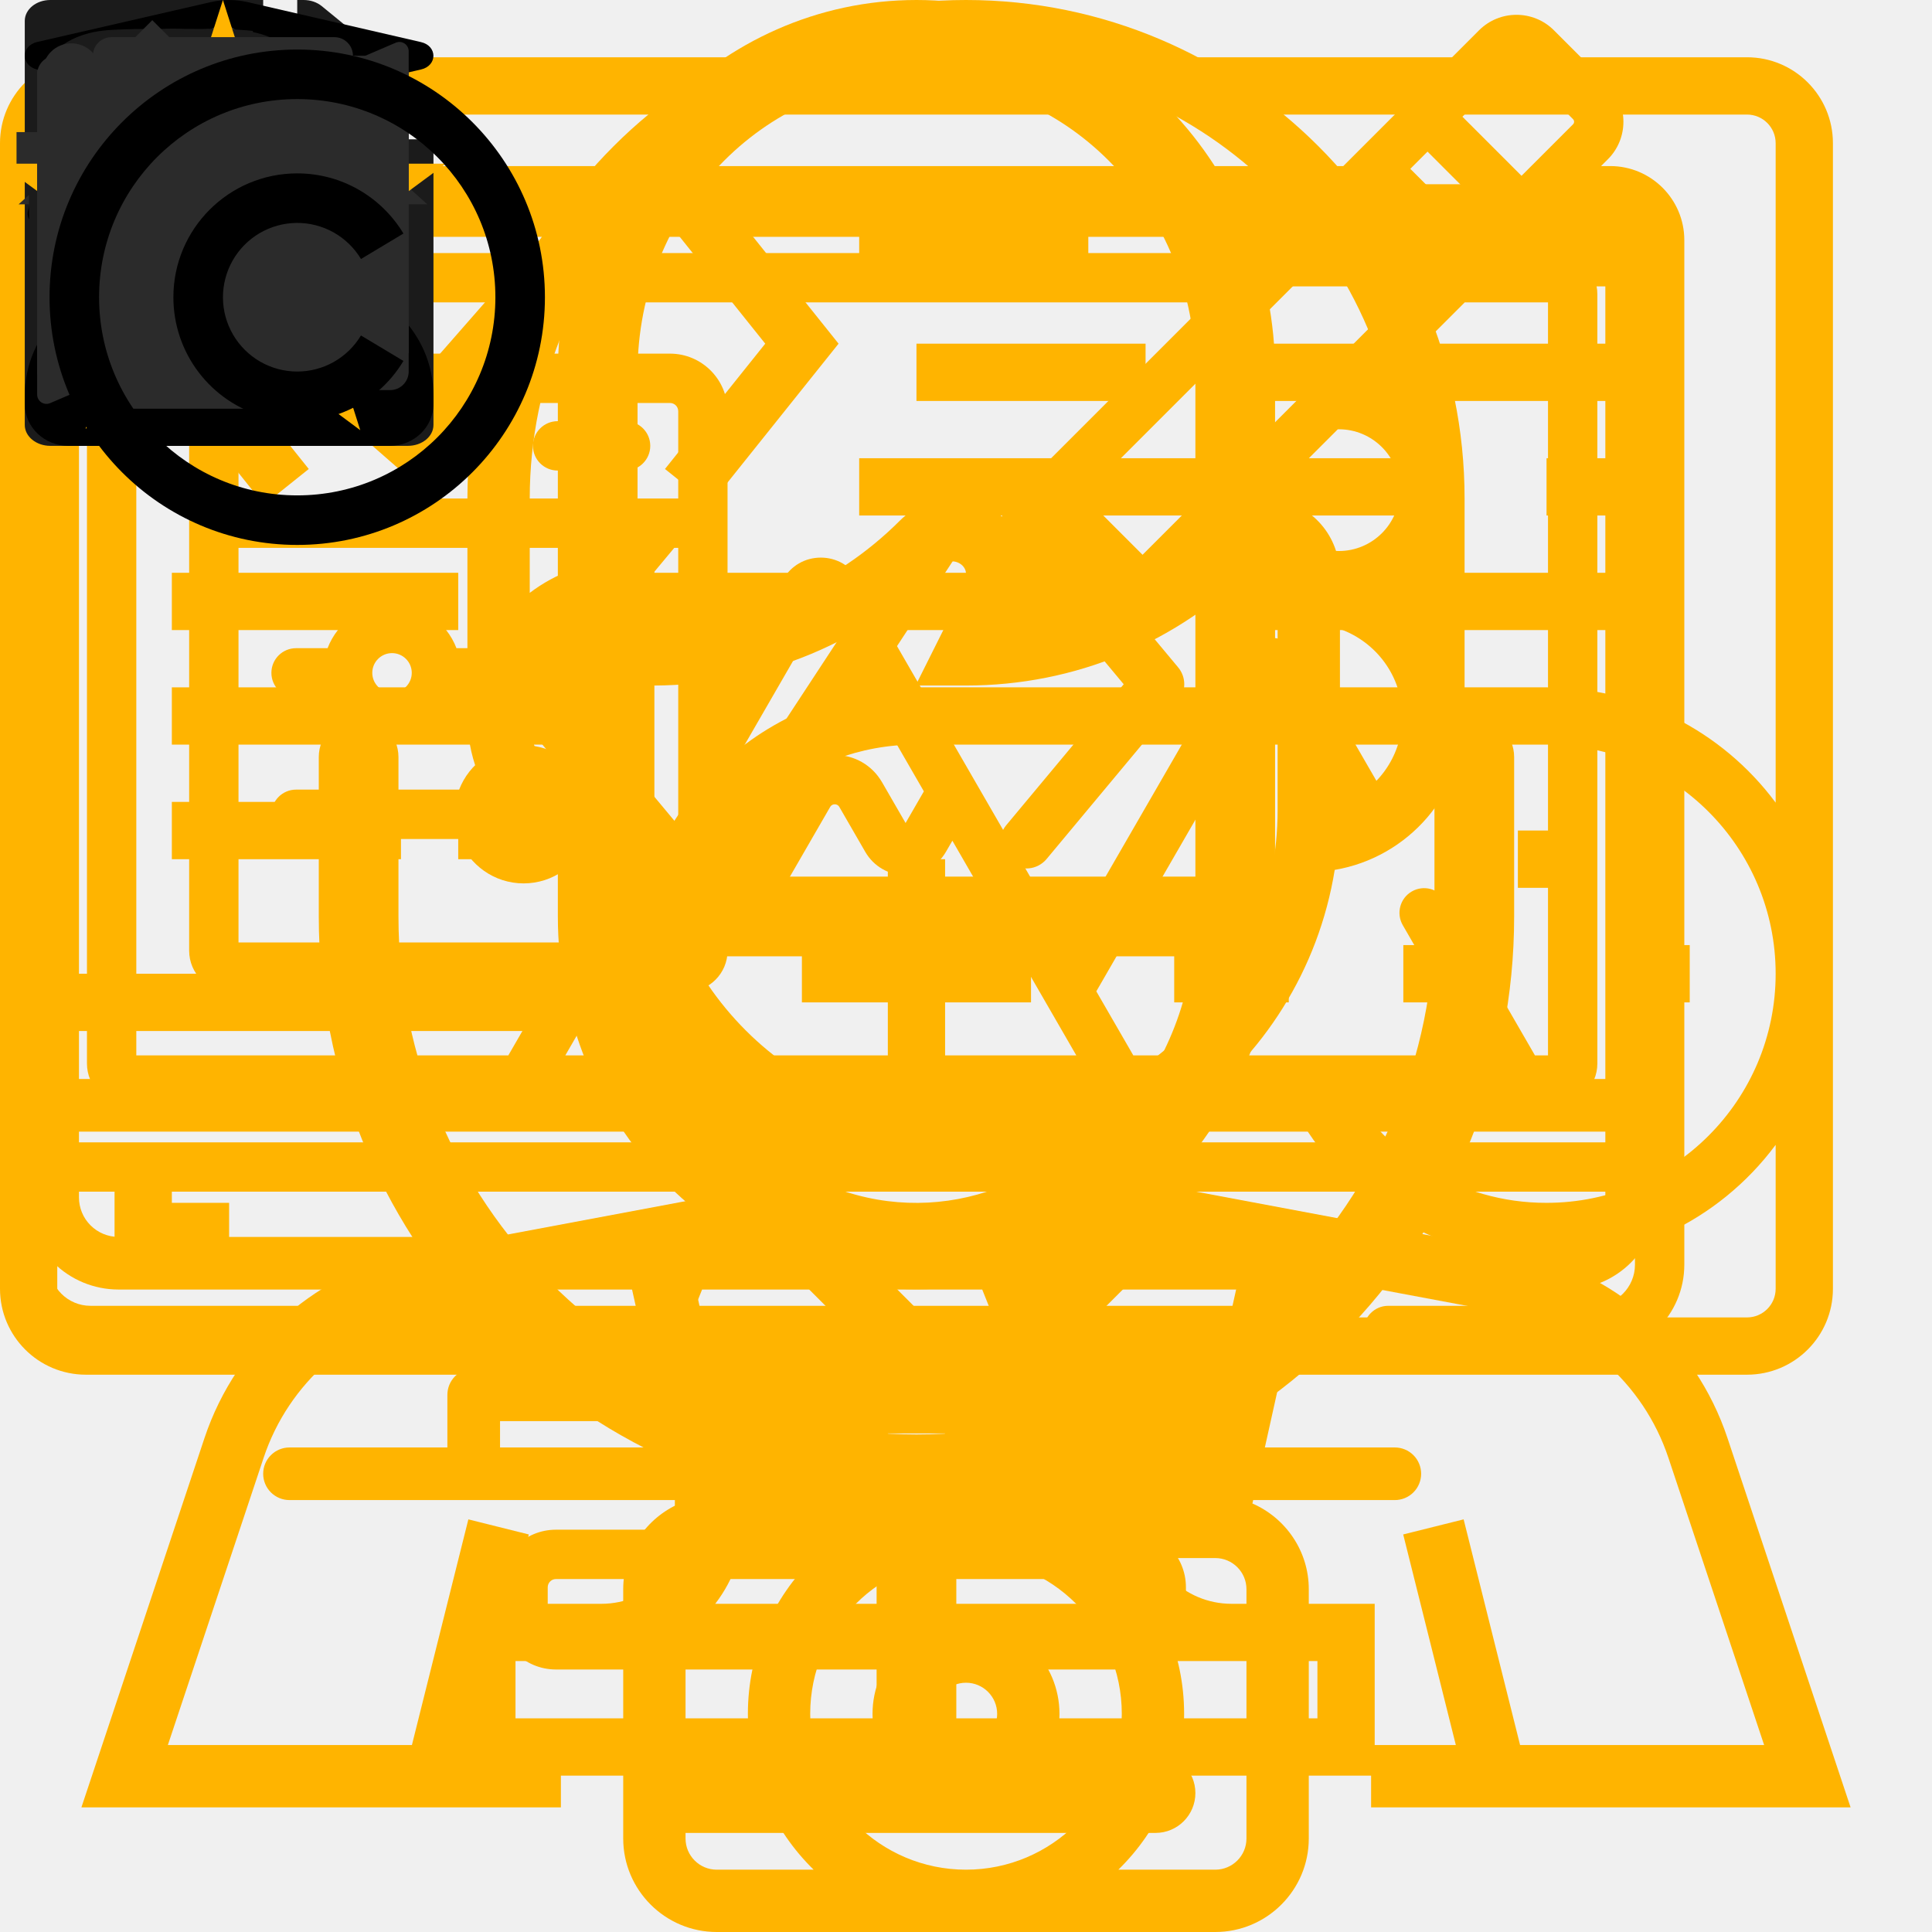
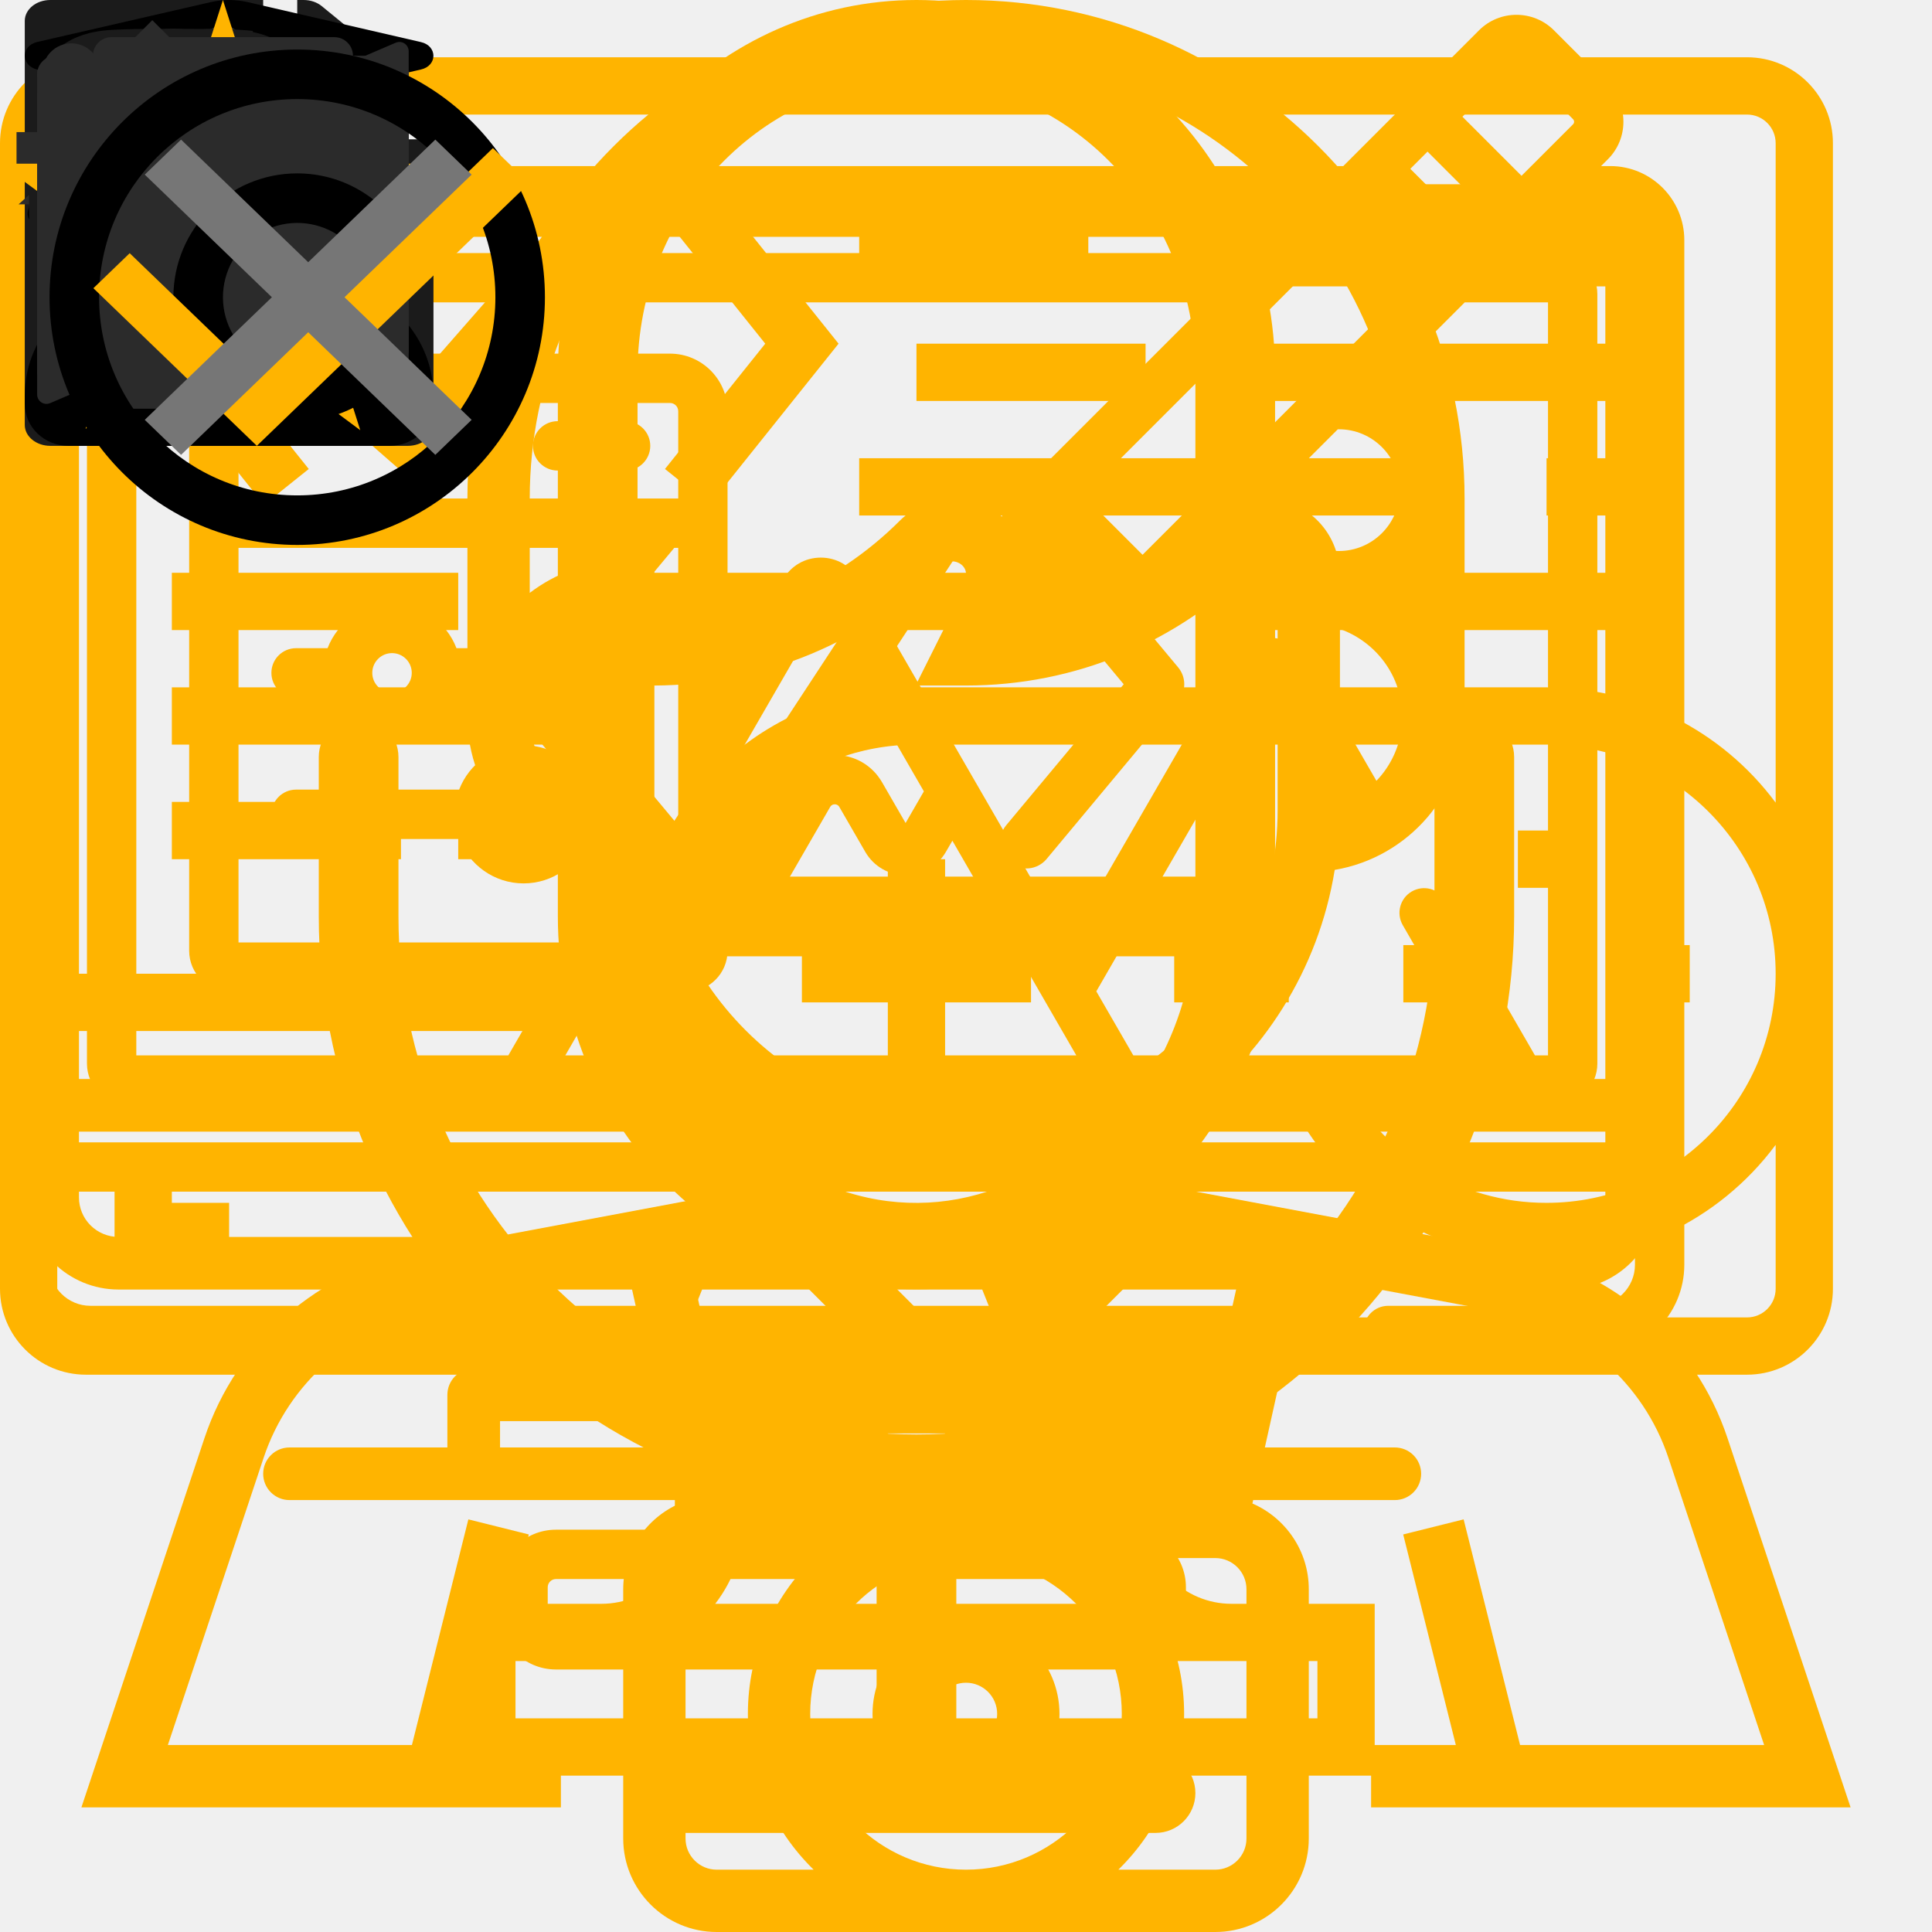
<svg xmlns="http://www.w3.org/2000/svg" width="78" height="78" viewBox="0 0 78 78" fill="none">
  <g id="photographer">
    <path d="M55.355 72.968H74.713L69.743 58.058C68.444 54.16 65.127 51.269 61.088 50.511L47.806 48.02V44.947C50.988 42.651 53.234 39.154 53.886 35.12C56.855 34.618 59.129 32.045 59.129 28.936V20.129C59.129 9.03 50.099 0 39 0C27.901 0 18.871 9.03 18.871 20.129V28.936C18.871 32.042 21.134 34.63 24.098 35.136C24.753 39.17 27.011 42.671 30.194 44.966V48.022L16.911 50.513C12.873 51.27 9.555 54.161 8.255 58.06L3.287 72.968H22.645V70.452H19.224L21.349 61.95L18.909 61.341L16.63 70.452H6.777L10.643 58.855C11.653 55.823 14.234 53.573 17.375 52.983L25.389 51.481L27.438 60.7C26.1 61.282 25.161 62.613 25.161 64.161V74.226C25.161 76.307 26.855 78 28.936 78H49.065C51.145 78 52.839 76.307 52.839 74.226V64.161C52.839 62.613 51.9 61.282 50.563 60.7L52.612 51.481L60.626 52.983C63.768 53.573 66.347 55.823 67.358 58.855L71.223 70.452H61.37L59.091 61.341L56.651 61.95L58.776 70.452H55.355V72.968ZM50.138 51.017L48.4 58.835L47.531 55.355H42.037L46.969 50.423L50.138 51.017ZM46.195 60.387H31.805L32.434 57.871H45.566L46.195 60.387ZM39 54.834L32.71 48.544V46.423C34.627 47.306 36.754 47.806 39 47.806C41.247 47.806 43.373 47.3 45.29 46.416V48.544L39 54.834ZM54.097 32.478V25.394C55.557 25.915 56.613 27.299 56.613 28.937C56.613 30.575 55.557 31.957 54.097 32.478ZM23.903 32.495C22.439 31.975 21.387 30.576 21.387 28.936C21.387 27.295 22.439 25.896 23.903 25.376V32.495ZM21.387 23.936V20.129C21.387 10.417 29.288 2.516 39 2.516C48.712 2.516 56.613 10.417 56.613 20.129V23.936C55.868 23.372 55.008 22.956 54.057 22.768C53.859 21.283 52.599 20.129 51.06 20.129C50.261 20.129 49.478 20.454 48.849 21.083C46.725 23.207 44.032 24.562 41.116 25.003L41.197 24.842C41.406 24.422 41.516 23.952 41.516 23.483V23.166C41.516 21.491 40.154 20.129 38.479 20.129C37.68 20.129 36.898 20.454 36.332 21.018C33.681 23.668 30.165 25.137 26.419 25.161V22.645H25.161C23.74 22.645 22.441 23.137 21.387 23.936ZM26.419 32.71V27.677C30.837 27.654 34.986 25.922 38.109 22.799C38.413 22.494 39 22.742 39 23.166V23.483C39 23.564 38.981 23.644 38.945 23.717L36.965 27.677H39C43.393 27.677 47.522 25.968 50.69 22.799C50.994 22.494 51.581 22.742 51.581 23.166V32.71C51.581 39.647 45.937 45.29 39 45.29C32.063 45.29 26.419 39.647 26.419 32.71ZM31.032 50.423L35.963 55.355H30.469L29.6 58.835L27.862 51.017L31.032 50.423ZM28.936 75.484C28.242 75.484 27.677 74.92 27.677 74.226V64.161C27.677 63.467 28.242 62.903 28.936 62.903H32.849C31.213 64.504 30.194 66.73 30.194 69.194C30.194 71.657 31.213 73.884 32.849 75.484H28.936ZM39 75.484C35.532 75.484 32.71 72.662 32.71 69.194C32.71 65.725 35.532 62.903 39 62.903C42.468 62.903 45.29 65.725 45.29 69.194C45.29 72.662 42.468 75.484 39 75.484ZM50.323 74.226C50.323 74.92 49.758 75.484 49.065 75.484H45.151C46.788 73.884 47.806 71.657 47.806 69.194C47.806 66.73 46.788 64.504 45.151 62.903H49.065C49.758 62.903 50.323 63.467 50.323 64.161V74.226Z" fill="#FFB400" />
    <path d="M39 65.419C36.919 65.419 35.226 67.113 35.226 69.194C35.226 71.275 36.919 72.968 39 72.968C41.081 72.968 42.774 71.275 42.774 69.194C42.774 67.113 41.081 65.419 39 65.419ZM39 70.452C38.307 70.452 37.742 69.888 37.742 69.194C37.742 68.499 38.307 67.936 39 67.936C39.693 67.936 40.258 68.499 40.258 69.194C40.258 69.888 39.693 70.452 39 70.452Z" fill="#FFB400" />
  </g>
  <g id="coding">
    <path d="M63.219 7.438H4.781C3.795 7.439 2.85 7.831 2.153 8.528C1.456 9.225 1.064 10.17 1.062 11.156V48.344C1.064 49.33 1.456 50.275 2.153 50.972C2.85 51.669 3.795 52.061 4.781 52.062H26.055L24.78 55.25H19.125C18.843 55.25 18.573 55.362 18.374 55.561C18.174 55.761 18.062 56.031 18.062 56.312V58.438H11.688C11.406 58.438 11.136 58.549 10.936 58.749C10.737 58.948 10.625 59.218 10.625 59.5C10.625 59.782 10.737 60.052 10.936 60.251C11.136 60.451 11.406 60.562 11.688 60.562H56.312C56.594 60.562 56.864 60.451 57.064 60.251C57.263 60.052 57.375 59.782 57.375 59.5C57.375 59.218 57.263 58.948 57.064 58.749C56.864 58.549 56.594 58.438 56.312 58.438H49.938V56.312C49.938 56.031 49.826 55.761 49.626 55.561C49.427 55.362 49.157 55.25 48.875 55.25H43.22L41.945 52.062H63.219C64.205 52.061 65.15 51.669 65.847 50.972C66.544 50.275 66.936 49.33 66.938 48.344V11.156C66.936 10.17 66.544 9.225 65.847 8.528C65.15 7.831 64.205 7.439 63.219 7.438ZM47.812 57.375V58.438H20.188V57.375H47.812ZM27.07 55.25L28.345 52.062H39.655L40.93 55.25H27.07ZM64.812 48.344C64.812 48.766 64.644 49.172 64.345 49.47C64.046 49.769 63.641 49.937 63.219 49.938H4.781C4.359 49.937 3.954 49.769 3.655 49.47C3.356 49.172 3.188 48.766 3.188 48.344V45.688H64.812V48.344ZM64.812 43.562H3.188V11.156C3.188 10.734 3.356 10.329 3.655 10.03C3.954 9.731 4.359 9.563 4.781 9.562H63.219C63.641 9.563 64.046 9.731 64.345 10.03C64.644 10.329 64.812 10.734 64.812 11.156V43.562Z" fill="#FFB400" />
    <path d="M29.167 34.888C29.284 34.965 29.414 35.017 29.551 35.044C29.688 35.07 29.829 35.068 29.966 35.04C30.102 35.012 30.232 34.957 30.348 34.878C30.463 34.8 30.562 34.699 30.638 34.583L39.005 21.833C39.16 21.597 39.215 21.31 39.158 21.034C39.1 20.758 38.936 20.516 38.7 20.361C38.465 20.207 38.177 20.152 37.901 20.209C37.626 20.266 37.384 20.431 37.229 20.666L28.862 33.416C28.785 33.533 28.732 33.664 28.706 33.801C28.68 33.938 28.681 34.079 28.709 34.215C28.738 34.352 28.793 34.482 28.871 34.597C28.95 34.713 29.05 34.812 29.167 34.888Z" fill="#FFB400" />
    <path d="M40.757 34.816C40.974 34.997 41.253 35.084 41.534 35.058C41.814 35.033 42.073 34.897 42.254 34.68L47.566 28.305C47.725 28.114 47.812 27.874 47.812 27.625C47.812 27.377 47.725 27.136 47.566 26.945L42.254 20.57C42.165 20.462 42.055 20.373 41.931 20.307C41.808 20.241 41.672 20.201 41.533 20.188C41.393 20.175 41.253 20.189 41.119 20.231C40.985 20.272 40.861 20.34 40.753 20.429C40.646 20.519 40.557 20.629 40.492 20.753C40.427 20.877 40.388 21.013 40.375 21.152C40.363 21.292 40.378 21.432 40.42 21.566C40.463 21.699 40.531 21.823 40.621 21.93L45.367 27.625L40.621 33.32C40.441 33.537 40.354 33.816 40.379 34.096C40.405 34.377 40.541 34.636 40.757 34.816Z" fill="#FFB400" />
    <path d="M25.746 34.68C25.835 34.788 25.945 34.878 26.069 34.944C26.192 35.009 26.328 35.05 26.467 35.063C26.607 35.076 26.747 35.061 26.881 35.02C27.015 34.978 27.139 34.911 27.247 34.821C27.354 34.731 27.443 34.621 27.508 34.497C27.573 34.373 27.612 34.238 27.625 34.098C27.637 33.959 27.622 33.818 27.579 33.684C27.537 33.551 27.469 33.427 27.379 33.32L22.633 27.625L27.379 21.93C27.469 21.823 27.537 21.699 27.579 21.566C27.622 21.432 27.637 21.292 27.625 21.152C27.612 21.013 27.573 20.877 27.508 20.753C27.443 20.629 27.354 20.519 27.247 20.429C27.139 20.34 27.015 20.272 26.881 20.231C26.747 20.189 26.607 20.175 26.467 20.188C26.328 20.201 26.192 20.241 26.069 20.307C25.945 20.373 25.835 20.462 25.746 20.57L20.434 26.945C20.275 27.136 20.188 27.377 20.188 27.625C20.188 27.874 20.275 28.114 20.434 28.305L25.746 34.68Z" fill="#FFB400" />
  </g>
  <g id="illustration">
    <g clip-path="url(#clip0_1_309)">
      <path d="M31.609 49.338C31.059 49.338 30.613 49.784 30.613 50.334C30.613 50.885 31.059 51.331 31.609 51.331H36.391C36.941 51.331 37.387 50.885 37.387 50.334C37.387 49.784 36.941 49.338 36.391 49.338H31.609Z" fill="#FFB400" />
      <path d="M11.953 33.872H18.537C18.94 34.918 19.953 35.665 21.139 35.665C22.326 35.665 23.339 34.918 23.741 33.872H25.057C25.608 33.872 26.053 33.426 26.053 32.876C26.053 32.325 25.608 31.879 25.057 31.879H23.741C23.339 30.833 22.326 30.086 21.139 30.086C19.953 30.086 18.94 30.833 18.537 31.879H11.953C11.403 31.879 10.957 32.325 10.957 32.876C10.957 33.426 11.403 33.872 11.953 33.872ZM21.139 32.079C21.579 32.079 21.936 32.436 21.936 32.876C21.936 33.315 21.579 33.672 21.139 33.672C20.7 33.672 20.343 33.315 20.343 32.876C20.343 32.436 20.7 32.079 21.139 32.079Z" fill="#FFB400" />
      <path d="M11.953 28.161H13.225C13.627 29.207 14.64 29.954 15.827 29.954C17.013 29.954 18.027 29.207 18.429 28.161H25.057C25.608 28.161 26.053 27.715 26.053 27.165C26.053 26.614 25.608 26.169 25.057 26.169H18.429C18.027 25.122 17.013 24.375 15.827 24.375C14.64 24.375 13.627 25.122 13.225 26.169H11.953C11.403 26.169 10.957 26.614 10.957 27.165C10.957 27.715 11.403 28.161 11.953 28.161ZM15.827 26.368C16.266 26.368 16.624 26.725 16.624 27.165C16.624 27.604 16.266 27.961 15.827 27.961C15.387 27.961 15.03 27.604 15.03 27.165C15.03 26.725 15.387 26.368 15.827 26.368Z" fill="#FFB400" />
      <path d="M25.257 18.997C25.807 18.997 26.253 18.551 26.253 18C26.253 17.45 25.807 17.004 25.257 17.004C24.706 17.004 24.261 17.45 24.261 18C24.261 18.551 24.706 18.997 25.257 18.997Z" fill="#FFB400" />
      <path d="M22.512 18.997C23.062 18.997 23.508 18.551 23.508 18C23.508 17.45 23.062 17.004 22.512 17.004C21.962 17.004 21.516 17.45 21.516 18C21.516 18.551 21.962 18.997 22.512 18.997Z" fill="#FFB400" />
      <path d="M19.767 18.997C20.317 18.997 20.763 18.551 20.763 18C20.763 17.45 20.317 17.004 19.767 17.004C19.217 17.004 18.771 17.45 18.771 18C18.771 18.551 19.217 18.997 19.767 18.997Z" fill="#FFB400" />
      <path d="M65.012 6.705H64.639L64.917 6.427C65.75 5.593 65.75 4.237 64.917 3.404L62.736 1.223C61.903 0.39 60.547 0.39 59.713 1.223L54.232 6.705H2.988C1.341 6.705 0 8.045 0 9.693V51.059C0 53.073 1.638 54.712 3.652 54.712H27.246V61.758H22.445C21.164 61.758 20.121 62.801 20.121 64.082V65.078C20.121 66.359 21.164 67.402 22.445 67.402H45.555C46.836 67.402 47.879 66.359 47.879 65.078V64.082C47.879 62.801 46.836 61.758 45.555 61.758H40.754V54.712H51.398C51.949 54.712 52.395 54.266 52.395 53.715C52.395 53.165 51.949 52.719 51.398 52.719H3.652C2.737 52.719 1.992 51.975 1.992 51.059V48.111H66.008V51.059C66.008 51.975 65.263 52.719 64.348 52.719H56.047C55.497 52.719 55.051 53.165 55.051 53.715C55.051 54.266 55.497 54.712 56.047 54.712H64.348C66.362 54.712 68 53.073 68 51.059V9.693C68 8.045 66.659 6.705 65.012 6.705ZM45.555 63.75C45.738 63.75 45.887 63.899 45.887 64.082V65.078C45.887 65.261 45.738 65.41 45.555 65.41H22.445C22.262 65.41 22.113 65.261 22.113 65.078V64.082C22.113 63.899 22.262 63.75 22.445 63.75H45.555ZM29.238 54.712H38.762V61.758H29.238V54.712ZM61.122 2.632C61.179 2.575 61.271 2.575 61.328 2.632L63.508 4.812C63.565 4.869 63.565 4.961 63.508 5.018L61.428 7.098L59.042 4.712L61.122 2.632ZM57.633 6.121L60.019 8.507L59.324 9.202L56.938 6.816L57.633 6.121ZM55.529 8.225L57.915 10.611L46.128 22.398L43.742 20.012L55.529 8.225ZM54.055 17.331C55.41 17.331 56.512 18.434 56.512 19.789C56.512 21.143 55.41 22.246 54.055 22.246C52.7 22.246 51.598 21.143 51.598 19.789C51.598 19.773 51.6 19.758 51.6 19.742L54.008 17.334C54.024 17.334 54.039 17.331 54.055 17.331ZM44.398 23.486L41.45 24.69L42.654 21.742L44.398 23.486ZM66.008 46.119H1.992V9.693C1.992 9.144 2.439 8.697 2.988 8.697H52.24L50.721 10.216H16.867C16.317 10.216 15.871 10.662 15.871 11.212C15.871 11.762 16.317 12.208 16.867 12.208H48.729L41.703 19.234C41.505 19.435 41.349 19.668 41.242 19.93L39.017 25.377C38.813 25.878 38.928 26.448 39.31 26.83C39.567 27.086 39.908 27.222 40.256 27.222C40.426 27.222 40.598 27.19 40.763 27.123L46.21 24.898C46.465 24.794 46.692 24.643 46.888 24.453L49.919 21.423C50.571 23.07 52.178 24.238 54.055 24.238C56.508 24.238 58.504 22.242 58.504 19.789C58.504 17.913 57.336 16.306 55.69 15.653L59.135 12.208H62.497V42.608H61.969L58.359 36.356C58.084 35.879 57.474 35.716 56.998 35.991C56.522 36.266 56.359 36.875 56.634 37.352L59.669 42.608H45.754L44.261 40.023L51.219 27.973L54.309 33.326C54.585 33.802 55.194 33.966 55.67 33.691C56.147 33.416 56.31 32.806 56.035 32.33L52.737 26.619C52.42 26.07 51.853 25.742 51.219 25.742C50.585 25.742 50.017 26.07 49.7 26.619L43.111 38.031L34.657 23.388C34.34 22.839 33.772 22.512 33.138 22.512C32.504 22.512 31.936 22.839 31.619 23.388L29.373 27.279V16.601C29.373 15.32 28.331 14.277 27.049 14.277H9.961C8.679 14.277 7.637 15.32 7.637 16.601V38.383C7.637 39.298 8.381 40.043 9.297 40.043H22.004L20.523 42.608H5.503V12.208H12.219C12.769 12.208 13.215 11.762 13.215 11.212C13.215 10.662 12.769 10.216 12.219 10.216H5.171C4.256 10.216 3.511 10.96 3.511 11.876V42.94C3.511 43.855 4.256 44.6 5.171 44.6H62.829C63.744 44.6 64.489 43.855 64.489 42.94V11.876C64.489 10.96 63.744 10.216 62.829 10.216H61.127L62.646 8.697H65.012C65.561 8.697 66.008 9.144 66.008 9.693V46.119ZM27.382 22.118V38.05H9.629V22.118H27.382ZM9.629 20.126V16.601C9.629 16.418 9.778 16.269 9.961 16.269H27.049C27.233 16.269 27.382 16.418 27.382 16.601V20.126H9.629ZM24.305 40.042H27.714C28.629 40.042 29.374 39.298 29.374 38.382V36.272C29.623 36.392 29.9 36.456 30.191 36.456C30.871 36.456 31.48 36.105 31.82 35.516L33.515 32.58C33.566 32.491 33.645 32.472 33.701 32.472C33.758 32.472 33.836 32.491 33.887 32.58L34.932 34.39C35.272 34.979 35.881 35.331 36.561 35.331C37.241 35.331 37.85 34.979 38.19 34.39L38.45 33.941L43.453 42.608H22.824L24.305 40.042ZM29.374 32.938V31.263L33.139 24.742L37.299 31.949L36.561 33.227L35.612 31.584C35.213 30.893 34.499 30.48 33.701 30.48C32.903 30.48 32.188 30.893 31.789 31.584L30.191 34.353L29.374 32.938Z" fill="#FFB400" />
    </g>
    <defs>
      <clipPath id="clip0_1_309">
        <rect width="68" height="68" fill="white" />
      </clipPath>
    </defs>
  </g>
  <g id="microphone">
    <g clip-path="url(#clip0_1_327)">
      <path d="M37 0C29.018 0 22.522 6.753 22.522 15.053V37C22.522 45.301 29.018 52.053 37 52.053C44.982 52.053 51.478 45.301 51.478 37V15.053C51.478 6.753 44.982 0 37 0ZM37 48.835C31.312 48.835 26.606 44.374 25.855 38.609H48.143C47.394 44.376 42.688 48.835 37 48.835ZM48.261 35.391H25.739V15.053C25.739 8.526 30.79 3.217 37 3.217C43.209 3.217 48.261 8.526 48.261 15.053V35.391Z" fill="#FFB400" />
      <path d="M59.522 28.956C58.634 28.956 57.913 29.677 57.913 30.565V37C57.913 48.531 48.531 57.913 37 57.913C25.469 57.913 16.087 48.531 16.087 37V30.565C16.087 29.677 15.366 28.956 14.478 28.956C13.59 28.956 12.87 29.677 12.87 30.565V37C12.87 49.762 22.835 60.215 35.391 61.048V70.783H27.348C26.46 70.783 25.739 71.503 25.739 72.391C25.739 73.279 26.46 74 27.348 74H46.652C47.54 74 48.261 73.279 48.261 72.391C48.261 71.503 47.54 70.783 46.652 70.783H38.609V61.048C51.165 60.215 61.13 49.762 61.13 37V30.565C61.13 29.677 60.41 28.956 59.522 28.956Z" fill="#FFB400" />
    </g>
    <defs>
      <clipPath id="clip0_1_327">
        <rect width="74" height="74" fill="white" />
      </clipPath>
    </defs>
  </g>
  <g id="gameDevelopment">
    <path d="M32.375 38.156H41.625V40.469H32.375V38.156Z" fill="#FFB400" />
    <path d="M35.844 34.688H38.156V43.938H35.844V34.688Z" fill="#FFB400" />
    <path d="M65.906 38.156H68.219V40.469H65.906V38.156Z" fill="#FFB400" />
    <path d="M56.656 38.156H58.969V40.469H56.656V38.156Z" fill="#FFB400" />
    <path d="M61.281 33.531H63.594V35.844H61.281V33.531Z" fill="#FFB400" />
    <path d="M61.281 42.781H63.594V45.094H61.281V42.781Z" fill="#FFB400" />
    <path d="M10.66 20.379L5.457 13.875L10.66 7.371L12.465 8.816L8.418 13.875L12.465 18.934L10.66 20.379Z" fill="#FFB400" />
    <path d="M28.653 20.379L26.847 18.934L30.895 13.875L26.847 8.816L28.653 7.371L33.855 13.875L28.653 20.379Z" fill="#FFB400" />
    <path d="M14.738 17.738L22.834 8.49L24.574 10.012L16.478 19.261L14.738 17.738Z" fill="#FFB400" />
    <path d="M9.25 50.875H4.625V46.25H6.938V48.562H9.25V50.875Z" fill="#FFB400" />
    <path d="M70.531 2.312H3.469C1.553 2.312 0 3.866 0 5.781V52.031C0 53.947 1.553 55.5 3.469 55.5H27.75V61.281C27.75 63.197 26.197 64.75 24.281 64.75H18.5V71.688H55.5V64.75H49.719C47.803 64.75 46.25 63.197 46.25 61.281V55.5H70.531C72.447 55.5 74 53.947 74 52.031V5.781C74 3.866 72.447 2.312 70.531 2.312ZM53.188 67.062V69.375H20.812V67.062H53.188ZM37 62.486C38.916 62.486 40.469 60.933 40.469 59.017V55.5H43.938V61.281C43.942 62.536 44.359 63.755 45.124 64.75H28.876C29.641 63.755 30.058 62.536 30.062 61.281V55.5H33.531V59.017C33.531 60.933 35.084 62.486 37 62.486ZM35.844 59.017V55.5H38.156V59.017C38.156 59.656 37.639 60.174 37 60.174C36.361 60.174 35.844 59.656 35.844 59.017ZM71.688 52.031C71.688 52.67 71.17 53.188 70.531 53.188H3.469C2.83 53.188 2.312 52.67 2.312 52.031V41.625H25.669C26.627 46.332 30.396 49.955 35.137 50.726C39.878 51.497 44.601 49.255 47 45.094H52.435C54.373 48.463 57.877 50.629 61.757 50.856C65.637 51.083 69.37 49.34 71.688 46.22V52.031ZM62.438 48.562C58.923 48.571 55.711 46.576 54.161 43.422L53.841 42.781H45.597L45.277 43.422C43.249 47.511 38.542 49.51 34.192 48.13C29.841 46.748 27.148 42.402 27.849 37.892C28.55 33.382 32.436 30.057 37 30.062H62.438C67.546 30.062 71.688 34.204 71.688 39.312C71.688 44.421 67.546 48.562 62.438 48.562ZM71.688 32.405C69.513 29.479 66.083 27.753 62.438 27.75H37C30.617 27.757 25.444 32.929 25.438 39.312H2.312V5.781C2.312 5.143 2.83 4.625 3.469 4.625H70.531C71.17 4.625 71.688 5.143 71.688 5.781V32.405Z" fill="#FFB400" />
    <path d="M47.406 38.156H52.031V40.469H47.406V38.156Z" fill="#FFB400" />
    <path d="M34.688 9.25H43.938V11.562H34.688V9.25Z" fill="#FFB400" />
    <path d="M48.562 9.25H67.062V11.562H48.562V9.25Z" fill="#FFB400" />
    <path d="M50.875 13.875H67.062V16.188H50.875V13.875Z" fill="#FFB400" />
    <path d="M37 13.875H46.25V16.188H37V13.875Z" fill="#FFB400" />
    <path d="M34.688 18.5H57.812V20.812H34.688V18.5Z" fill="#FFB400" />
    <path d="M62.438 18.5H67.062V20.812H62.438V18.5Z" fill="#FFB400" />
    <path d="M6.938 23.125H18.5V25.438H6.938V23.125Z" fill="#FFB400" />
    <path d="M23.125 23.125H45.094V25.438H23.125V23.125Z" fill="#FFB400" />
    <path d="M48.562 23.125H67.062V25.438H48.562V23.125Z" fill="#FFB400" />
    <path d="M6.938 27.75H25.438V30.062H6.938V27.75Z" fill="#FFB400" />
    <path d="M6.938 32.375H16.188V34.688H6.938V32.375Z" fill="#FFB400" />
    <path d="M18.5 32.375H23.125V34.688H18.5V32.375Z" fill="#FFB400" />
  </g>
  <g>
    <g clip-path="url(#clip0_1_1598)">
      <path d="M17.5 4.287V4.5H12V0H12.26C12.534 0 12.796 0.089 12.99 0.247L17.198 3.69C17.391 3.849 17.5 4.063 17.5 4.287ZM11.656 5.625C11.089 5.625 10.625 5.245 10.625 4.781V0H2.031C1.462 0 1 0.378 1 0.844V17.156C1 17.622 1.462 18 2.031 18H16.469C17.038 18 17.5 17.622 17.5 17.156V5.625H11.656ZM6.294 14.08C6.273 14.098 6.248 14.113 6.22 14.123C6.193 14.134 6.163 14.139 6.132 14.14C6.102 14.141 6.071 14.137 6.043 14.128C6.014 14.119 5.988 14.106 5.966 14.089L3.179 11.951C3.156 11.933 3.137 11.912 3.125 11.888C3.112 11.864 3.105 11.838 3.105 11.812C3.105 11.787 3.112 11.761 3.125 11.737C3.137 11.713 3.156 11.692 3.179 11.674L5.966 9.536C5.988 9.519 6.014 9.506 6.043 9.497C6.071 9.488 6.102 9.484 6.132 9.485C6.163 9.486 6.193 9.491 6.22 9.502C6.248 9.512 6.273 9.527 6.294 9.545L7.135 10.279C7.157 10.297 7.173 10.319 7.184 10.343C7.195 10.367 7.199 10.393 7.198 10.418C7.196 10.443 7.189 10.468 7.175 10.491C7.162 10.514 7.143 10.534 7.119 10.551L5.368 11.812L7.119 13.074C7.143 13.091 7.162 13.111 7.175 13.134C7.189 13.157 7.196 13.182 7.198 13.207C7.199 13.232 7.195 13.258 7.184 13.282C7.173 13.306 7.157 13.328 7.135 13.346L6.294 14.08ZM8.498 15.855L7.318 15.575C7.259 15.561 7.21 15.528 7.18 15.484C7.15 15.44 7.143 15.388 7.16 15.339L9.8 7.899C9.817 7.851 9.857 7.81 9.911 7.786C9.965 7.762 10.029 7.756 10.088 7.77L11.267 8.05C11.297 8.057 11.324 8.069 11.348 8.084C11.372 8.1 11.391 8.119 11.406 8.141C11.421 8.163 11.43 8.187 11.433 8.212C11.437 8.236 11.434 8.262 11.426 8.286L8.786 15.726C8.777 15.749 8.763 15.772 8.744 15.791C8.725 15.811 8.701 15.827 8.675 15.839C8.648 15.851 8.619 15.859 8.588 15.861C8.558 15.864 8.527 15.862 8.498 15.855ZM15.407 11.951L12.62 14.089C12.598 14.106 12.572 14.119 12.543 14.128C12.514 14.137 12.484 14.141 12.454 14.14C12.423 14.139 12.393 14.134 12.366 14.123C12.338 14.113 12.313 14.098 12.292 14.08L11.451 13.346C11.429 13.328 11.413 13.306 11.402 13.282C11.391 13.258 11.387 13.232 11.388 13.207C11.39 13.182 11.397 13.157 11.411 13.134C11.424 13.111 11.443 13.091 11.467 13.074L13.218 11.812L11.467 10.551C11.443 10.534 11.424 10.514 11.411 10.491C11.397 10.468 11.39 10.443 11.388 10.418C11.387 10.393 11.391 10.367 11.402 10.343C11.413 10.319 11.429 10.297 11.451 10.279L12.292 9.545C12.313 9.527 12.338 9.512 12.366 9.502C12.393 9.491 12.423 9.486 12.454 9.485C12.484 9.484 12.515 9.488 12.543 9.497C12.572 9.506 12.598 9.519 12.62 9.536L15.407 11.674C15.43 11.692 15.449 11.713 15.461 11.737C15.474 11.761 15.48 11.787 15.48 11.812C15.48 11.838 15.474 11.864 15.461 11.888C15.449 11.912 15.43 11.933 15.407 11.951Z" fill="#1B1B1B" />
    </g>
    <defs>
      <clipPath id="clip0_1_1598">
        <rect width="16.5" height="18" fill="white" transform="translate(1)" />
      </clipPath>
    </defs>
  </g>
  <g id="portfolio">
    <g clip-path="url(#clip0_1_1589)">
      <path d="M6.75 9.75V12H11.25V9.75H16.5V15C16.5 15.199 16.421 15.39 16.28 15.53C16.14 15.671 15.949 15.75 15.75 15.75H2.25C2.051 15.75 1.86 15.671 1.72 15.53C1.579 15.39 1.5 15.199 1.5 15V9.75H6.75ZM8.25 8.25H9.75V10.5H8.25V8.25ZM5.25 3.75V1.5C5.25 1.301 5.329 1.11 5.47 0.97C5.61 0.829 5.801 0.75 6 0.75H12C12.199 0.75 12.39 0.829 12.53 0.97C12.671 1.11 12.75 1.301 12.75 1.5V3.75H15.75C15.949 3.75 16.14 3.829 16.28 3.97C16.421 4.11 16.5 4.301 16.5 4.5V8.25H11.25V6.75H6.75V8.25H1.5V4.5C1.5 4.301 1.579 4.11 1.72 3.97C1.86 3.829 2.051 3.75 2.25 3.75H5.25ZM6.75 2.25V3.75H11.25V2.25H6.75Z" fill="#2B2B2B" />
    </g>
    <defs>
      <clipPath id="clip0_1_1589">
        <rect width="18" height="18" fill="white" />
      </clipPath>
    </defs>
  </g>
  <g id="blog">
    <g clip-path="url(#clip0_1_1592)">
      <path d="M15.75 1.5C4.5 1.5 3 12 2.25 16.5H3.748C4.248 14 5.498 12.626 7.5 12.375C10.5 12 12.75 9.375 13.5 7.125L12.375 6.375L13.125 5.625C13.875 4.875 14.628 3.75 15.75 1.5Z" fill="#2B2B2B" />
    </g>
    <defs>
      <clipPath id="clip0_1_1592">
        <rect width="18" height="18" fill="white" />
      </clipPath>
    </defs>
  </g>
  <g id="contact">
    <g clip-path="url(#clip0_1_1595)">
      <path d="M4.841 14.25L1.5 16.875V3C1.5 2.801 1.579 2.61 1.72 2.47C1.86 2.329 2.051 2.25 2.25 2.25H15.75C15.949 2.25 16.14 2.329 16.28 2.47C16.421 2.61 16.5 2.801 16.5 3V13.5C16.5 13.699 16.421 13.89 16.28 14.03C16.14 14.171 15.949 14.25 15.75 14.25H4.841Z" fill="#2B2B2B" />
    </g>
    <defs>
      <clipPath id="clip0_1_1595">
        <rect width="18" height="18" fill="white" />
      </clipPath>
    </defs>
  </g>
  <g id="cv">
    <g clip-path="url(#clip0_1_1601)">
      <path d="M12.764 11.272L9.25 14.626L5.736 11.272C3.103 11.381 1 13.438 1 15.976V16.313C1 17.245 1.792 18.001 2.768 18.001H15.732C16.708 18.001 17.5 17.245 17.5 16.313V15.976C17.5 13.438 15.397 11.381 12.764 11.272ZM1.501 2.806L1.737 2.859V4.912C1.479 5.06 1.295 5.317 1.295 5.626C1.295 5.921 1.464 6.167 1.703 6.318L1.129 8.509C1.066 8.751 1.206 9.001 1.409 9.001H2.948C3.151 9.001 3.291 8.751 3.228 8.509L2.654 6.318C2.893 6.167 3.062 5.921 3.062 5.626C3.062 5.317 2.878 5.06 2.621 4.912V3.063L5.051 3.622C4.735 4.227 4.536 4.902 4.536 5.626C4.536 8.111 6.646 10.126 9.25 10.126C11.854 10.126 13.964 8.111 13.964 5.626C13.964 4.902 13.769 4.227 13.449 3.622L16.995 2.806C17.666 2.652 17.666 1.854 16.995 1.699L9.983 0.082C9.504 -0.027 9 -0.027 8.521 0.082L1.501 1.695C0.834 1.85 0.834 2.652 1.501 2.806Z" fill="black" />
    </g>
    <defs>
      <clipPath id="clip0_1_1601">
        <rect width="18" height="18" fill="white" />
      </clipPath>
    </defs>
  </g>
  <g id="home">
    <g clip-path="url(#clip0_1_1586)">
      <path d="M15 15C15 15.199 14.921 15.39 14.78 15.53C14.64 15.671 14.449 15.75 14.25 15.75H3.75C3.551 15.75 3.36 15.671 3.22 15.53C3.079 15.39 3 15.199 3 15V8.25H0.75L8.495 1.209C8.633 1.083 8.813 1.014 9 1.014C9.187 1.014 9.367 1.083 9.505 1.209L17.25 8.25H15V15Z" fill="#2B2B2B" />
    </g>
    <defs>
      <clipPath id="clip0_1_1586">
        <rect width="18" height="18" fill="white" />
      </clipPath>
    </defs>
  </g>
  <g id="yourtube">
    <g clip-path="url(#clip0_1_1474)">
      <path d="M12.567 3.791C12.833 4.83 12.833 7 12.833 7C12.833 7 12.833 9.17 12.567 10.21C12.419 10.784 11.985 11.236 11.436 11.389C10.439 11.667 7 11.667 7 11.667C7 11.667 3.562 11.667 2.564 11.389C2.013 11.234 1.58 10.783 1.433 10.21C1.167 9.17 1.167 7 1.167 7C1.167 7 1.167 4.83 1.433 3.791C1.581 3.216 2.015 2.764 2.564 2.611C3.562 2.333 7 2.333 7 2.333C7 2.333 10.439 2.333 11.436 2.611C11.988 2.766 12.42 3.218 12.567 3.791ZM5.833 9.042L9.333 7L5.833 4.958V9.042Z" fill="#1B1B1B" />
    </g>
    <defs>
      <clipPath id="clip0_1_1474">
        <rect width="14" height="14" fill="white" />
      </clipPath>
    </defs>
  </g>
  <g id="dribble">
    <g clip-path="url(#clip0_1_1471)">
      <path d="M11.66 6.75C11.612 5.832 11.293 4.949 10.743 4.212C10.575 4.393 10.396 4.562 10.206 4.72C9.623 5.204 8.972 5.599 8.273 5.892C8.371 6.096 8.46 6.294 8.539 6.481V6.482C8.561 6.535 8.582 6.587 8.603 6.64C9.486 6.541 10.417 6.577 11.32 6.699C11.44 6.715 11.553 6.733 11.66 6.75ZM6.186 2.404C6.754 3.205 7.278 4.037 7.756 4.895C8.469 4.614 9.059 4.259 9.534 3.864C9.699 3.729 9.854 3.581 9.998 3.424C9.159 2.718 8.097 2.332 7 2.333C6.727 2.333 6.455 2.357 6.186 2.404V2.404ZM2.481 5.831C2.878 5.821 3.275 5.797 3.671 5.76C4.627 5.674 5.576 5.514 6.507 5.28C6.02 4.434 5.495 3.612 4.932 2.814C4.331 3.112 3.801 3.536 3.378 4.056C2.955 4.577 2.649 5.182 2.481 5.831ZM3.373 9.937C3.6 9.606 3.897 9.234 4.292 8.829C5.14 7.96 6.141 7.283 7.3 6.91L7.336 6.899C7.24 6.687 7.149 6.498 7.058 6.319C5.987 6.631 4.859 6.826 3.735 6.927C3.187 6.976 2.695 6.998 2.333 7.002C2.332 8.071 2.7 9.107 3.374 9.937H3.373ZM8.753 11.325C8.528 10.191 8.21 9.077 7.801 7.995C6.633 8.419 5.703 9.039 4.983 9.779C4.693 10.072 4.436 10.396 4.215 10.744C5.019 11.344 5.996 11.668 7 11.666C7.601 11.667 8.196 11.552 8.753 11.326V11.325ZM9.846 10.698C10.756 9.998 11.377 8.986 11.588 7.857C11.39 7.808 11.138 7.758 10.862 7.72C10.247 7.631 9.623 7.625 9.007 7.7C9.354 8.68 9.634 9.681 9.846 10.699V10.698ZM7 12.833C3.778 12.833 1.167 10.222 1.167 7C1.167 3.778 3.778 1.167 7 1.167C10.222 1.167 12.833 3.778 12.833 7C12.833 10.222 10.222 12.833 7 12.833Z" fill="#2B2B2B" />
    </g>
    <defs>
      <clipPath id="clip0_1_1471">
        <rect width="14" height="14" fill="white" />
      </clipPath>
    </defs>
  </g>
  <g id="facebook">
    <g clip-path="url(#clip0_1_1459)">
      <path d="M8.167 7.875H9.625L10.208 5.542H8.167V4.375C8.167 3.774 8.167 3.208 9.333 3.208H10.208V1.248C10.018 1.223 9.3 1.167 8.542 1.167C6.958 1.167 5.833 2.133 5.833 3.908V5.542H4.083V7.875H5.833V12.833H8.167V7.875Z" fill="#1B1B1B" />
    </g>
    <defs>
      <clipPath id="clip0_1_1459">
        <rect width="14" height="14" fill="white" />
      </clipPath>
    </defs>
  </g>
  <g id="instagram">
    <g clip-path="url(#clip0_1_1462)">
      <path d="M7 1.167C8.585 1.167 8.783 1.172 9.405 1.202C10.026 1.231 10.449 1.328 10.821 1.473C11.206 1.621 11.53 1.822 11.854 2.145C12.151 2.437 12.381 2.79 12.527 3.179C12.671 3.551 12.769 3.974 12.798 4.595C12.826 5.217 12.833 5.415 12.833 7C12.833 8.585 12.828 8.783 12.798 9.404C12.769 10.026 12.671 10.448 12.527 10.821C12.381 11.21 12.152 11.563 11.854 11.854C11.563 12.151 11.21 12.38 10.821 12.527C10.449 12.671 10.026 12.769 9.405 12.798C8.783 12.826 8.585 12.833 7 12.833C5.415 12.833 5.217 12.827 4.596 12.798C3.974 12.769 3.551 12.671 3.179 12.527C2.79 12.381 2.437 12.151 2.146 11.854C1.849 11.563 1.619 11.21 1.473 10.821C1.328 10.449 1.231 10.026 1.202 9.404C1.174 8.783 1.167 8.585 1.167 7C1.167 5.415 1.173 5.217 1.202 4.595C1.231 3.974 1.328 3.551 1.473 3.179C1.619 2.789 1.848 2.437 2.146 2.145C2.437 1.849 2.79 1.619 3.179 1.473C3.551 1.328 3.974 1.231 4.596 1.202C5.217 1.174 5.415 1.167 7 1.167ZM7 4.083C6.226 4.083 5.485 4.39 4.938 4.937C4.391 5.484 4.083 6.226 4.083 7C4.083 7.773 4.391 8.515 4.938 9.062C5.485 9.609 6.226 9.916 7 9.916C7.774 9.916 8.515 9.609 9.062 9.062C9.609 8.515 9.917 7.773 9.917 7C9.917 6.226 9.609 5.484 9.062 4.937C8.515 4.39 7.774 4.083 7 4.083ZM10.792 3.937C10.792 3.744 10.715 3.558 10.578 3.422C10.441 3.285 10.256 3.208 10.062 3.208C9.869 3.208 9.684 3.285 9.547 3.422C9.41 3.558 9.333 3.744 9.333 3.937C9.333 4.131 9.41 4.316 9.547 4.453C9.684 4.59 9.869 4.667 10.062 4.667C10.256 4.667 10.441 4.59 10.578 4.453C10.715 4.316 10.792 4.131 10.792 3.937ZM7 5.25C7.464 5.25 7.909 5.434 8.237 5.762C8.566 6.091 8.75 6.536 8.75 7C8.75 7.464 8.566 7.909 8.237 8.237C7.909 8.565 7.464 8.75 7 8.75C6.536 8.75 6.091 8.565 5.763 8.237C5.434 7.909 5.25 7.464 5.25 7C5.25 6.536 5.434 6.091 5.763 5.762C6.091 5.434 6.536 5.25 7 5.25Z" fill="#1B1B1B" />
    </g>
    <defs>
      <clipPath id="clip0_1_1462">
        <rect width="14" height="14" fill="white" />
      </clipPath>
    </defs>
  </g>
  <g id="linkedin">
    <g clip-path="url(#clip0_1_77)">
      <path d="M4.048 2.917C4.048 3.226 3.925 3.523 3.706 3.742C3.487 3.96 3.19 4.083 2.881 4.083C2.572 4.083 2.275 3.96 2.056 3.741C1.838 3.522 1.715 3.225 1.715 2.916C1.715 2.606 1.838 2.309 2.057 2.091C2.276 1.872 2.573 1.749 2.882 1.75C3.192 1.75 3.488 1.873 3.707 2.092C3.926 2.311 4.048 2.607 4.048 2.917ZM4.083 4.947H1.75V12.25H4.083V4.947ZM7.77 4.947H5.448V12.25H7.747V8.418C7.747 6.283 10.529 6.084 10.529 8.418V12.25H12.833V7.624C12.833 4.025 8.715 4.159 7.747 5.927L7.77 4.947Z" fill="#2B2B2B" />
    </g>
    <defs>
      <clipPath id="clip0_1_77">
        <rect width="14" height="14" fill="white" />
      </clipPath>
    </defs>
  </g>
  <g id="twitter">
    <g clip-path="url(#clip0_1_1465)">
      <path d="M12.928 3.3C12.482 3.497 12.01 3.626 11.527 3.683C12.036 3.379 12.418 2.899 12.6 2.334C12.122 2.618 11.597 2.818 11.051 2.926C10.684 2.533 10.197 2.272 9.666 2.185C9.136 2.097 8.591 2.187 8.117 2.441C7.643 2.694 7.266 3.098 7.045 3.588C6.824 4.078 6.771 4.627 6.894 5.15C5.924 5.102 4.975 4.85 4.109 4.411C3.242 3.971 2.478 3.355 1.865 2.601C1.649 2.974 1.535 3.397 1.535 3.828C1.535 4.674 1.966 5.421 2.62 5.859C2.233 5.846 1.854 5.742 1.516 5.554V5.584C1.516 6.147 1.711 6.693 2.067 7.129C2.424 7.565 2.92 7.864 3.473 7.976C3.113 8.074 2.736 8.088 2.37 8.018C2.526 8.503 2.829 8.927 3.238 9.231C3.647 9.535 4.14 9.703 4.649 9.713C4.143 10.11 3.564 10.404 2.944 10.577C2.324 10.751 1.677 10.8 1.038 10.723C2.153 11.44 3.451 11.821 4.777 11.82C9.264 11.82 11.719 8.102 11.719 4.878C11.719 4.773 11.716 4.667 11.711 4.563C12.189 4.218 12.601 3.79 12.928 3.3L12.928 3.3Z" fill="#1B1B1B" />
    </g>
    <defs>
      <clipPath id="clip0_1_1465">
        <rect width="14" height="14" fill="white" />
      </clipPath>
    </defs>
  </g>
  <g id="btnHireMe">
    <path d="M8.781 5.333L5.205 1.757L6.148 0.814L11.333 6L6.148 11.185L5.205 10.242L8.781 6.666H0.667V5.333H8.781Z" fill="#2B2B2B" />
  </g>
  <g id="arrow">
    <g clip-path="url(#clip0_10_1294)">
      <path d="M10.143 10L7.786 7.644L8.964 6.464L12.5 10L8.964 13.536L7.786 12.357L10.143 10Z" fill="#FFB400" />
    </g>
    <defs>
      <clipPath id="clip0_10_1294">
        <rect width="20" height="20" fill="white" />
      </clipPath>
    </defs>
  </g>
  <g id="star">
    <path d="M9 13.245L12.911 12.234L14.545 17.368L9 13.245ZM18 6.609H11.116L9 0L6.884 6.609H0L5.571 10.705L3.455 17.314L9.027 13.217L12.455 10.705L18 6.609Z" fill="#FFB400" />
  </g>
  <g id="mail">
    <g clip-path="url(#clip0_1_967)">
      <path d="M2.25 2.25H15.75C15.949 2.25 16.14 2.329 16.28 2.47C16.421 2.61 16.5 2.801 16.5 3V15C16.5 15.199 16.421 15.39 16.28 15.53C16.14 15.671 15.949 15.75 15.75 15.75H2.25C2.051 15.75 1.86 15.671 1.72 15.53C1.579 15.39 1.5 15.199 1.5 15V3C1.5 2.801 1.579 2.61 1.72 2.47C1.86 2.329 2.051 2.25 2.25 2.25ZM9.045 8.762L4.236 4.678L3.265 5.822L9.055 10.738L14.741 5.818L13.759 4.683L9.046 8.762H9.045Z" fill="#2B2B2B" />
    </g>
    <defs>
      <clipPath id="clip0_1_967">
        <rect width="18" height="18" fill="white" />
      </clipPath>
    </defs>
  </g>
  <g id="location">
    <g clip-path="url(#clip0_1_995)">
      <path d="M1.5 3.75L6.75 1.5L11.25 3.75L15.977 1.724C16.034 1.7 16.097 1.69 16.158 1.695C16.22 1.701 16.28 1.722 16.332 1.756C16.383 1.79 16.426 1.837 16.455 1.891C16.485 1.946 16.5 2.007 16.5 2.069V14.25L11.25 16.5L6.75 14.25L2.023 16.276C1.966 16.3 1.903 16.31 1.842 16.305C1.78 16.299 1.72 16.278 1.668 16.244C1.617 16.21 1.574 16.163 1.545 16.109C1.515 16.054 1.5 15.993 1.5 15.931V3.75ZM11.25 14.823V5.382L11.201 5.403L6.75 3.177V12.618L6.799 12.597L11.25 14.823Z" fill="#2B2B2B" />
    </g>
    <defs>
      <clipPath id="clip0_1_995">
        <rect width="18" height="18" fill="white" />
      </clipPath>
    </defs>
  </g>
  <g id="mobile">
    <g clip-path="url(#clip0_1_981)">
      <path d="M4.5 1.5H13.5C13.699 1.5 13.89 1.579 14.03 1.72C14.171 1.86 14.25 2.051 14.25 2.25V15.75C14.25 15.949 14.171 16.14 14.03 16.28C13.89 16.421 13.699 16.5 13.5 16.5H4.5C4.301 16.5 4.11 16.421 3.97 16.28C3.829 16.14 3.75 15.949 3.75 15.75V2.25C3.75 2.051 3.829 1.86 3.97 1.72C4.11 1.579 4.301 1.5 4.5 1.5ZM9 12.75C8.801 12.75 8.61 12.829 8.47 12.97C8.329 13.11 8.25 13.301 8.25 13.5C8.25 13.699 8.329 13.89 8.47 14.03C8.61 14.171 8.801 14.25 9 14.25C9.199 14.25 9.39 14.171 9.53 14.03C9.671 13.89 9.75 13.699 9.75 13.5C9.75 13.301 9.671 13.11 9.53 12.97C9.39 12.829 9.199 12.75 9 12.75Z" fill="#2B2B2B" />
    </g>
    <defs>
      <clipPath id="clip0_1_981">
        <rect width="18" height="18" fill="white" />
      </clipPath>
    </defs>
  </g>
  <g id="copyright">
    <g clip-path="url(#clip0_10_2012)">
      <path d="M12 2C17.52 2 22 6.48 22 12C22 17.52 17.52 22 12 22C6.48 22 2 17.52 2 12C2 6.48 6.48 2 12 2ZM12 4C7.58 4 4 7.58 4 12C4 16.42 7.58 20 12 20C16.42 20 20 16.42 20 12C20 7.58 16.42 4 12 4ZM12 7C13.82 7 15.413 7.973 16.288 9.428L14.574 10.457C14.304 10.007 13.921 9.636 13.463 9.38C13.005 9.125 12.489 8.994 11.964 9C11.44 9.007 10.926 9.151 10.475 9.417C10.023 9.684 9.65 10.065 9.391 10.521C9.133 10.977 8.998 11.493 9.001 12.018C9.004 12.542 9.145 13.057 9.409 13.51C9.673 13.963 10.051 14.339 10.506 14.601C10.96 14.862 11.476 15 12 15C12.518 15 13.027 14.866 13.479 14.611C13.929 14.356 14.306 13.988 14.573 13.544L16.288 14.572C15.726 15.511 14.872 16.239 13.856 16.645C12.84 17.052 11.719 17.114 10.665 16.822C9.611 16.53 8.681 15.9 8.019 15.029C7.357 14.158 6.999 13.094 7 12C7 9.24 9.24 7 12 7Z" fill="black" />
    </g>
    <defs>
      <clipPath id="clip0_10_2012">
        <rect width="24" height="24" fill="white" />
      </clipPath>
    </defs>
  </g>
+   <g id="check">
+     <g clip-path="url(#clip0_1_413)">
+       <path d="M10.369 15.172L19.9 5.979L21.367 7.393L10.369 18L3.77 11.636L5.236 10.222L10.369 15.172Z" fill="#FFB400" />
+     </g>
+     <defs>
+       <clipPath id="clip0_1_413">
+         <rect width="24.885" height="24" fill="white" />
+       </clipPath>
+     </defs>
+   </g>
+   <g id="close">
+     <g clip-path="url(#clip0_1_435)">
+       <path d="M12.443 10.586L17.575 5.636L19.041 7.05L13.909 12L19.041 16.95L17.575 18.364L12.443 13.414L7.31 18.364L5.844 16.95L10.976 12L5.844 7.05L7.31 5.636L12.443 10.586Z" fill="#767676" />
+     </g>
+     <defs>
+       <clipPath id="clip0_1_435">
+         <rect width="24.885" height="24" fill="white" />
+       </clipPath>
+     </defs>
+   </g>
</svg>
